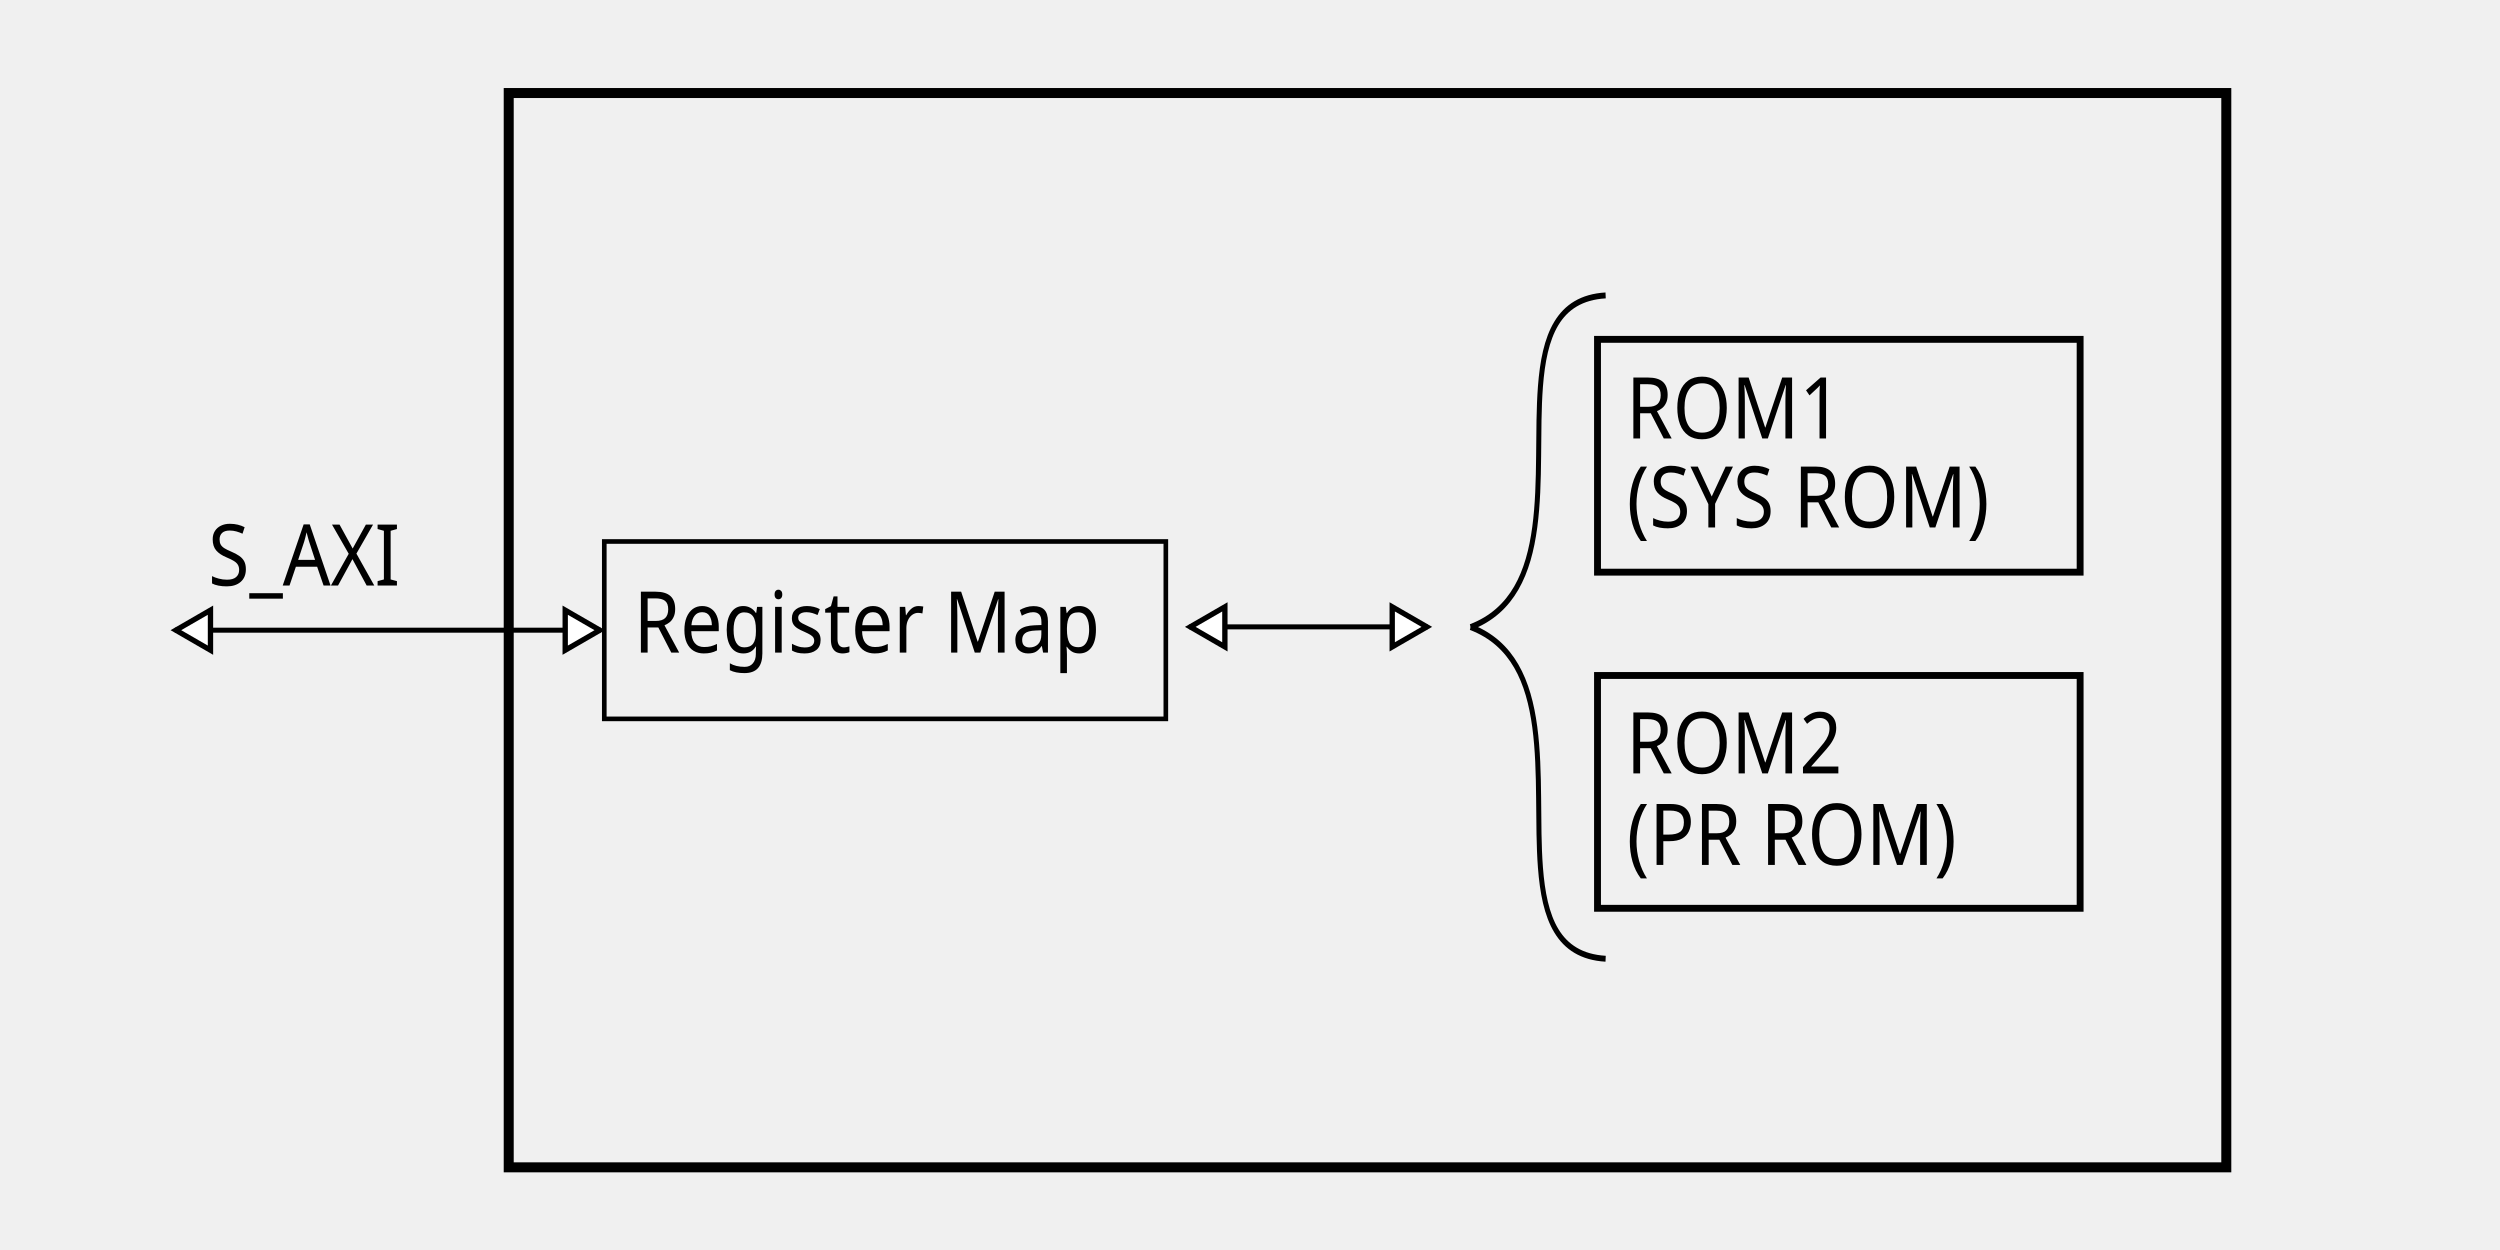
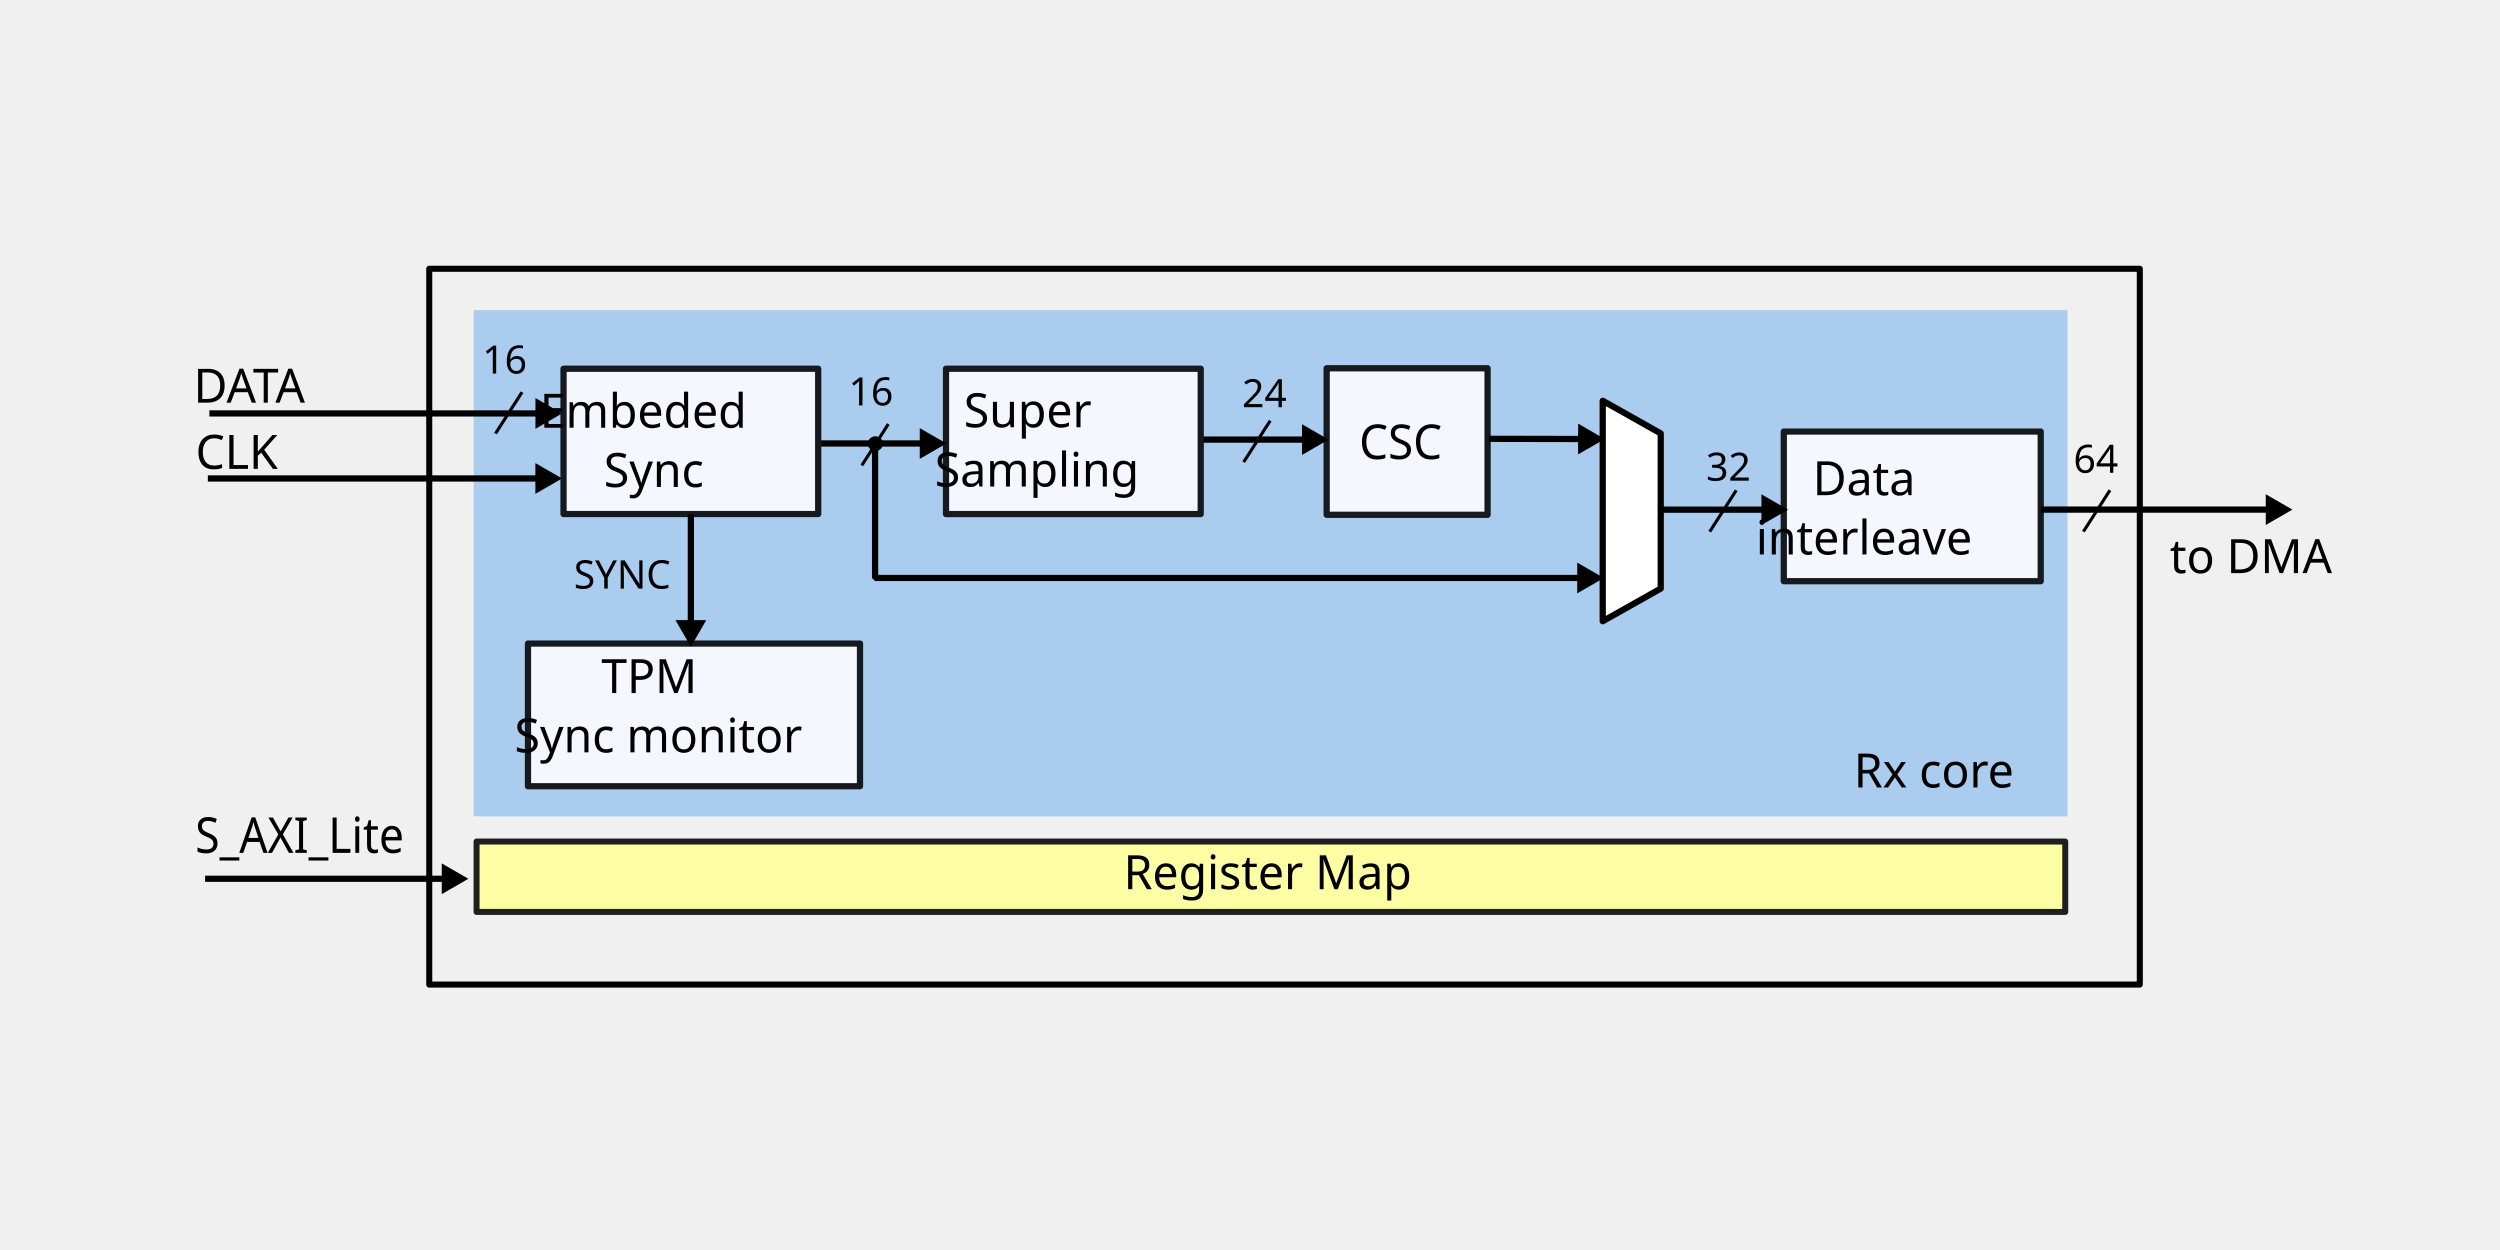
- <svg xmlns="http://www.w3.org/2000/svg" width="500" height="250" viewBox="0 0 500 250" version="1.1" id="svg8">
-   <defs id="defs2">
-     <marker style="overflow:visible" id="marker6013" refX="0" refY="0" orient="auto">
-       <path transform="matrix(0.8,0,0,0.8,-4.8,0)" style="fill:#ffffff;fill-rule:evenodd;stroke:#000000;stroke-width:1pt;stroke-opacity:1" d="M 5.77,0 -2.88,5 V -5 Z" id="path6011" />
-     </marker>
-     <marker style="overflow:visible" id="marker5553" refX="0" refY="0" orient="auto">
-       <path transform="matrix(-0.8,0,0,-0.8,4.8,0)" style="fill:#ffffff;fill-rule:evenodd;stroke:#000000;stroke-width:1pt;stroke-opacity:1" d="M 5.77,0 -2.88,5 V -5 Z" id="path5551" />
-     </marker>
-     <marker orient="auto" refY="0" refX="0" id="marker5483" style="overflow:visible">
-       <path id="path5481" d="M 5.77,0 -2.88,5 V -5 Z" style="fill:#ffffff;fill-rule:evenodd;stroke:#000000;stroke-width:1pt;stroke-opacity:1" transform="matrix(0.8,0,0,0.8,-4.8,0)" />
-     </marker>
-     <marker orient="auto" refY="0" refX="0" id="EmptyTriangleInL-3" style="overflow:visible">
-       <path id="path996-6" d="M 5.77,0 -2.88,5 V -5 Z" style="fill:#ffffff;fill-rule:evenodd;stroke:#000000;stroke-width:1pt;stroke-opacity:1" transform="matrix(-0.8,0,0,-0.8,4.8,0)" />
-     </marker>
-     <marker orient="auto" refY="0" refX="0" id="EmptyTriangleOutL-2" style="overflow:visible">
-       <path id="path1005-7" d="M 5.77,0 -2.88,5 V -5 Z" style="fill:#ffffff;fill-rule:evenodd;stroke:#000000;stroke-width:1pt;stroke-opacity:1" transform="matrix(0.8,0,0,0.8,-4.8,0)" />
-     </marker>
-     <marker style="overflow:visible" id="marker5102-4" refX="0" refY="0" orient="auto">
-       <path transform="matrix(0.8,0,0,0.8,-4.8,0)" style="fill:#ffffff;fill-rule:evenodd;stroke:#000000;stroke-width:1pt;stroke-opacity:1" d="M 5.77,0 -2.88,5 V -5 Z" id="path5100-4" />
-     </marker>
-     <marker style="overflow:visible" id="marker5553-1" refX="0" refY="0" orient="auto">
-       <path transform="matrix(-0.8,0,0,-0.8,4.8,0)" style="fill:#ffffff;fill-rule:evenodd;stroke:#000000;stroke-width:1pt;stroke-opacity:1" d="M 5.77,0 -2.88,5 V -5 Z" id="path5551-7" />
-     </marker>
-     <marker orient="auto" refY="0" refX="0" id="marker5483-8" style="overflow:visible">
-       <path id="path5481-9" d="M 5.77,0 -2.88,5 V -5 Z" style="fill:#ffffff;fill-rule:evenodd;stroke:#000000;stroke-width:1pt;stroke-opacity:1" transform="matrix(0.8,0,0,0.8,-4.8,0)" />
+ <svg xmlns="http://www.w3.org/2000/svg" xmlns:ns1="http://www.openswatchbook.org/uri/2009/osb" width="800" height="400" viewBox="0 0 800 400" id="svg2" version="1.1">
+   <defs id="defs4">
+     <marker orient="auto" refY="0" refX="0" id="marker5056" style="overflow:visible">
+       <path id="path5058" d="m 5.77,0 -8.65,5 0,-10 8.65,5 z" style="fill:#000000;fill-opacity:1;fill-rule:evenodd;stroke:#000000;stroke-width:1pt;stroke-opacity:1" transform="scale(0.4,0.4)" />
+     </marker>
+     <marker orient="auto" refY="0" refX="0" id="marker11055" style="overflow:visible">
+       <path id="path11057" d="m 5.77,0 -8.65,5 0,-10 8.65,5 z" style="fill:#000000;fill-opacity:1;fill-rule:evenodd;stroke:#000000;stroke-width:1pt;stroke-opacity:1" transform="scale(0.4,0.4)" />
+     </marker>
+     <marker style="overflow:visible" id="marker6925" refX="0" refY="0" orient="auto">
+       <path transform="scale(0.4,0.4)" style="fill:#000000;fill-opacity:1;fill-rule:evenodd;stroke:#000000;stroke-width:1pt;stroke-opacity:1" d="m 5.77,0 -8.65,5 0,-10 8.65,5 z" id="path6927" />
+     </marker>
+     <marker style="overflow:visible" id="marker6601" refX="0" refY="0" orient="auto">
+       <path transform="scale(0.4,0.4)" style="fill:#000000;fill-opacity:1;fill-rule:evenodd;stroke:#000000;stroke-width:1pt;stroke-opacity:1" d="m 5.77,0 -8.65,5 0,-10 8.65,5 z" id="path6603" />
+     </marker>
+     <marker orient="auto" refY="0" refX="0" id="marker6283" style="overflow:visible">
+       <path id="path6285" d="m 5.77,0 -8.65,5 0,-10 8.65,5 z" style="fill:#000000;fill-opacity:1;fill-rule:evenodd;stroke:#000000;stroke-width:1pt;stroke-opacity:1" transform="scale(0.4,0.4)" />
+     </marker>
+     <marker style="overflow:visible" id="marker5817" refX="0" refY="0" orient="auto">
+       <path transform="scale(0.4,0.4)" style="fill:#000000;fill-opacity:1;fill-rule:evenodd;stroke:#000000;stroke-width:1pt;stroke-opacity:1" d="m 5.77,0 -8.65,5 0,-10 8.65,5 z" id="path5819" />
+     </marker>
+     <marker orient="auto" refY="0" refX="0" id="marker11520" style="overflow:visible">
+       <path id="path11522" d="m 5.77,0 -8.65,5 0,-10 8.65,5 z" style="fill:#000000;fill-opacity:1;fill-rule:evenodd;stroke:#000000;stroke-width:1pt;stroke-opacity:1" transform="scale(0.4,0.4)" />
+     </marker>
+     <marker orient="auto" refY="0" refX="0" id="marker9429" style="overflow:visible">
+       <path id="path9431" d="m 5.77,0 -8.65,5 0,-10 8.65,5 z" style="fill:#000000;fill-opacity:1;fill-rule:evenodd;stroke:#000000;stroke-width:1pt;stroke-opacity:1" transform="scale(0.4,0.4)" />
+     </marker>
+     <marker style="overflow:visible" id="marker8525" refX="0" refY="0" orient="auto">
+       <path transform="scale(0.4,0.4)" style="fill:#000000;fill-opacity:1;fill-rule:evenodd;stroke:#000000;stroke-width:1pt;stroke-opacity:1" d="m 5.77,0 -8.65,5 0,-10 8.65,5 z" id="path8527" />
+     </marker>
+     <marker style="overflow:visible" id="marker14694" refX="0" refY="0" orient="auto">
+       <path transform="scale(0.4,0.4)" style="fill:#000000;fill-opacity:1;fill-rule:evenodd;stroke:#000000;stroke-width:1pt;stroke-opacity:1" d="m 5.77,0 -8.65,5 0,-10 8.65,5 z" id="path14696" />
+     </marker>
+     <marker style="overflow:visible" id="marker13210" refX="0" refY="0" orient="auto">
+       <path transform="scale(0.4,0.4)" style="fill:#000000;fill-opacity:1;fill-rule:evenodd;stroke:#000000;stroke-width:1pt;stroke-opacity:1" d="m 5.77,0 -8.65,5 0,-10 8.65,5 z" id="path13212" />
+     </marker>
+     <marker orient="auto" refY="0" refX="0" id="marker12618" style="overflow:visible">
+       <path id="path12620" d="m 5.77,0 -8.65,5 0,-10 8.65,5 z" style="fill:#000000;fill-opacity:1;fill-rule:evenodd;stroke:#000000;stroke-width:1pt;stroke-opacity:1" transform="scale(0.4,0.4)" />
+     </marker>
+     <marker orient="auto" refY="0" refX="0" id="marker12206" style="overflow:visible">
+       <path id="path12208" d="m 5.77,0 -8.65,5 0,-10 8.65,5 z" style="fill:#000000;fill-opacity:1;fill-rule:evenodd;stroke:#000000;stroke-width:1pt;stroke-opacity:1" transform="scale(0.4,0.4)" />
+     </marker>
+     <marker style="overflow:visible" id="marker11148" refX="0" refY="0" orient="auto">
+       <path transform="scale(0.4,0.4)" style="fill:#000000;fill-opacity:1;fill-rule:evenodd;stroke:#000000;stroke-width:1pt;stroke-opacity:1" d="m 5.77,0 -8.65,5 0,-10 8.65,5 z" id="path11150" />
+     </marker>
+     <marker orient="auto" refY="0" refX="0" id="marker9085" style="overflow:visible">
+       <path id="path9087" d="m 5.77,0 -8.65,5 0,-10 8.65,5 z" style="fill:#ffffff;fill-opacity:1;fill-rule:evenodd;stroke:#000000;stroke-width:1pt;stroke-opacity:1" transform="scale(0.4,0.4)" />
+     </marker>
+     <linearGradient id="linearGradient9055" ns1:paint="solid">
+       <stop style="stop-color:#ffffff;stop-opacity:1;" offset="0" id="stop9057" />
+     </linearGradient>
+     <marker orient="auto" refY="0" refX="0" id="marker8895" style="overflow:visible">
+       <path id="path8897" d="m 5.77,0 -8.65,5 0,-10 8.65,5 z" style="fill:#ffffff;fill-opacity:1;fill-rule:evenodd;stroke:#000000;stroke-width:1pt;stroke-opacity:1" transform="scale(0.4,0.4)" />
+     </marker>
+     <marker style="overflow:visible" id="marker10933-1" refX="0" refY="0" orient="auto">
+       <path transform="scale(-0.4,-0.4)" style="fill:#000000;fill-opacity:1;fill-rule:evenodd;stroke:#000000;stroke-width:1pt;stroke-opacity:1" d="m 5.77,0 -8.65,5 0,-10 8.65,5 z" id="path10935-1" />
+     </marker>
+     <marker orient="auto" refY="0" refX="0" id="TriangleInM-7-1" style="overflow:visible">
+       <path id="path4660-1-6" d="m 5.77,0 -8.65,5 0,-10 8.65,5 z" style="fill:#000000;fill-opacity:1;fill-rule:evenodd;stroke:#000000;stroke-width:1pt;stroke-opacity:1" transform="scale(-0.4,-0.4)" />
+     </marker>
+     <marker style="overflow:visible" id="marker10933" refX="0" refY="0" orient="auto">
+       <path transform="scale(-0.4,-0.4)" style="fill:#000000;fill-opacity:1;fill-rule:evenodd;stroke:#000000;stroke-width:1pt;stroke-opacity:1" d="m 5.77,0 -8.65,5 0,-10 8.65,5 z" id="path10935" />
+     </marker>
+     <marker orient="auto" refY="0" refX="0" id="marker6005" style="overflow:visible">
+       <path id="path6007" d="m 5.77,0 -8.65,5 0,-10 8.65,5 z" style="fill:#0000ff;fill-opacity:1;fill-rule:evenodd;stroke:#0000ff;stroke-width:1pt;stroke-opacity:1" transform="scale(-0.4,-0.4)" />
+     </marker>
+     <marker orient="auto" refY="0" refX="0" id="marker15643-48" style="overflow:visible">
+       <path id="path15645-1" d="m 5.77,0 -8.65,5 0,-10 8.65,5 z" style="fill:#000000;fill-opacity:1;fill-rule:evenodd;stroke:#000000;stroke-width:1pt;stroke-opacity:1" transform="scale(-0.4,-0.4)" />
+     </marker>
+     <marker orient="auto" refY="0" refX="0" id="marker7250" style="overflow:visible">
+       <path id="path7252" d="m 5.77,0 -8.65,5 0,-10 8.65,5 z" style="fill:#000000;fill-opacity:1;fill-rule:evenodd;stroke:#000000;stroke-width:1pt;stroke-opacity:1" transform="scale(-0.4,-0.4)" />
+     </marker>
+     <marker style="overflow:visible" id="marker24668" refX="0" refY="0" orient="auto">
+       <path transform="scale(-0.4,-0.4)" style="fill:#000000;fill-opacity:1;fill-rule:evenodd;stroke:#000000;stroke-width:1pt;stroke-opacity:1" d="m 5.77,0 -8.65,5 0,-10 8.65,5 z" id="path24670" />
+     </marker>
+     <marker orient="auto" refY="0" refX="0" id="marker7256" style="overflow:visible">
+       <path id="path7258" d="m 5.77,0 -8.65,5 0,-10 8.65,5 z" style="fill:#000000;fill-opacity:1;fill-rule:evenodd;stroke:#000000;stroke-width:1pt;stroke-opacity:1" transform="scale(-0.4,-0.4)" />
+     </marker>
+     <marker orient="auto" refY="0" refX="0" id="marker15643-48-9" style="overflow:visible">
+       <path id="path15645-1-5" d="m 5.77,0 -8.65,5 0,-10 8.65,5 z" style="fill:#000000;fill-opacity:1;fill-rule:evenodd;stroke:#000000;stroke-width:1pt;stroke-opacity:1" transform="scale(-0.4,-0.4)" />
+     </marker>
+     <marker style="overflow:visible" id="marker24284" refX="0" refY="0" orient="auto">
+       <path transform="scale(-0.4,-0.4)" style="fill:#000000;fill-opacity:1;fill-rule:evenodd;stroke:#000000;stroke-width:1pt;stroke-opacity:1" d="m 5.77,0 -8.65,5 0,-10 8.65,5 z" id="path24286" />
+     </marker>
+     <marker orient="auto" refY="0" refX="0" id="marker7268" style="overflow:visible">
+       <path id="path7270" d="m 5.77,0 -8.65,5 0,-10 8.65,5 z" style="fill:#000000;fill-opacity:1;fill-rule:evenodd;stroke:#000000;stroke-width:1pt;stroke-opacity:1" transform="scale(-0.4,-0.4)" />
+     </marker>
+     <marker orient="auto" refY="0" refX="0" id="marker7276" style="overflow:visible">
+       <path id="path7278" d="m 5.77,0 -8.65,5 0,-10 8.65,5 z" style="fill:#000000;fill-opacity:1;fill-rule:evenodd;stroke:#000000;stroke-width:1pt;stroke-opacity:1" transform="scale(-0.4,-0.4)" />
+     </marker>
+     <marker orient="auto" refY="0" refX="0" id="marker15643-42" style="overflow:visible">
+       <path id="path15645-20" d="m 5.77,0 -8.65,5 0,-10 8.65,5 z" style="fill:#000000;fill-opacity:1;fill-rule:evenodd;stroke:#000000;stroke-width:1pt;stroke-opacity:1" transform="scale(-0.4,-0.4)" />
+     </marker>
+     <marker style="overflow:visible" id="marker12344-7" refX="0" refY="0" orient="auto">
+       <path transform="scale(-0.4,-0.4)" style="fill:#000000;fill-opacity:1;fill-rule:evenodd;stroke:#000000;stroke-width:1pt;stroke-opacity:1" d="m 5.77,0 -8.65,5 0,-10 8.65,5 z" id="path12346-6" />
+     </marker>
+     <marker style="overflow:visible" id="marker10933-1-1" refX="0" refY="0" orient="auto">
+       <path transform="scale(-0.4,-0.4)" style="fill:#000000;fill-opacity:1;fill-rule:evenodd;stroke:#000000;stroke-width:1pt;stroke-opacity:1" d="m 5.77,0 -8.65,5 0,-10 8.65,5 z" id="path10935-1-0" />
+     </marker>
+     <marker orient="auto" refY="0" refX="0" id="marker4705-2" style="overflow:visible">
+       <path id="path4580-1" d="m 5.77,0 -8.65,5 0,-10 8.65,5 z" style="fill:#000000;fill-opacity:1;fill-rule:evenodd;stroke:#000000;stroke-width:1pt;stroke-opacity:1" transform="scale(0.4,0.4)" />
+     </marker>
+     <marker orient="auto" refY="0" refX="0" id="marker15643-48-7" style="overflow:visible">
+       <path id="path15645-1-3" d="m 5.77,0 -8.65,5 0,-10 8.65,5 z" style="fill:#000000;fill-opacity:1;fill-rule:evenodd;stroke:#000000;stroke-width:1pt;stroke-opacity:1" transform="scale(-0.4,-0.4)" />
+     </marker>
+     <marker orient="auto" refY="0" refX="0" id="marker9663" style="overflow:visible">
+       <path id="path9665" d="m 5.77,0 -8.65,5 0,-10 8.65,5 z" style="fill:#000000;fill-opacity:1;fill-rule:evenodd;stroke:#000000;stroke-width:1pt;stroke-opacity:1" transform="scale(-0.4,-0.4)" />
+     </marker>
+     <marker style="overflow:visible" id="marker24668-2" refX="0" refY="0" orient="auto">
+       <path transform="scale(-0.4,-0.4)" style="fill:#000000;fill-opacity:1;fill-rule:evenodd;stroke:#000000;stroke-width:1pt;stroke-opacity:1" d="m 5.77,0 -8.65,5 0,-10 8.65,5 z" id="path24670-4" />
+     </marker>
+     <marker orient="auto" refY="0" refX="0" id="marker9669" style="overflow:visible">
+       <path id="path9671" d="m 5.77,0 -8.65,5 0,-10 8.65,5 z" style="fill:#000000;fill-opacity:1;fill-rule:evenodd;stroke:#000000;stroke-width:1pt;stroke-opacity:1" transform="scale(-0.4,-0.4)" />
+     </marker>
+     <marker orient="auto" refY="0" refX="0" id="marker15643-48-9-2" style="overflow:visible">
+       <path id="path15645-1-5-0" d="m 5.77,0 -8.65,5 0,-10 8.65,5 z" style="fill:#000000;fill-opacity:1;fill-rule:evenodd;stroke:#000000;stroke-width:1pt;stroke-opacity:1" transform="scale(-0.4,-0.4)" />
+     </marker>
+     <marker style="overflow:visible" id="marker24284-0" refX="0" refY="0" orient="auto">
+       <path transform="scale(-0.4,-0.4)" style="fill:#000000;fill-opacity:1;fill-rule:evenodd;stroke:#000000;stroke-width:1pt;stroke-opacity:1" d="m 5.77,0 -8.65,5 0,-10 8.65,5 z" id="path24286-2" />
+     </marker>
+     <marker orient="auto" refY="0" refX="0" id="marker9681" style="overflow:visible">
+       <path id="path9683" d="m 5.77,0 -8.65,5 0,-10 8.65,5 z" style="fill:#000000;fill-opacity:1;fill-rule:evenodd;stroke:#000000;stroke-width:1pt;stroke-opacity:1" transform="scale(-0.4,-0.4)" />
+     </marker>
+     <marker orient="auto" refY="0" refX="0" id="marker9689" style="overflow:visible">
+       <path id="path9691" d="m 5.77,0 -8.65,5 0,-10 8.65,5 z" style="fill:#000000;fill-opacity:1;fill-rule:evenodd;stroke:#000000;stroke-width:1pt;stroke-opacity:1" transform="scale(-0.4,-0.4)" />
+     </marker>
+     <marker orient="auto" refY="0" refX="0" id="marker15643-42-6" style="overflow:visible">
+       <path id="path15645-20-64" d="m 5.77,0 -8.65,5 0,-10 8.65,5 z" style="fill:#000000;fill-opacity:1;fill-rule:evenodd;stroke:#000000;stroke-width:1pt;stroke-opacity:1" transform="scale(-0.4,-0.4)" />
+     </marker>
+     <marker orient="auto" refY="0" refX="0" id="marker15643-48-9-3" style="overflow:visible">
+       <path id="path15645-1-5-00" d="m 5.77,0 -8.65,5 0,-10 8.65,5 z" style="fill:#000000;fill-opacity:1;fill-rule:evenodd;stroke:#000000;stroke-width:1pt;stroke-opacity:1" transform="scale(-0.4,-0.4)" />
+     </marker>
+     <marker orient="auto" refY="0" refX="0" id="marker12206-7" style="overflow:visible">
+       <path id="path12208-1" d="m 5.77,0 -8.65,5 0,-10 8.65,5 z" style="fill:#000000;fill-opacity:1;fill-rule:evenodd;stroke:#000000;stroke-width:1pt;stroke-opacity:1" transform="scale(0.4,0.4)" />
+     </marker>
+     <marker orient="auto" refY="0" refX="0" id="marker9429-8" style="overflow:visible">
+       <path id="path9431-8" d="m 5.77,0 -8.65,5 0,-10 8.65,5 z" style="fill:#000000;fill-opacity:1;fill-rule:evenodd;stroke:#000000;stroke-width:1pt;stroke-opacity:1" transform="scale(0.4,0.4)" />
+     </marker>
+     <marker orient="auto" refY="0" refX="0" id="marker12206-0" style="overflow:visible">
+       <path id="path12208-0" d="m 5.77,0 -8.65,5 0,-10 8.65,5 z" style="fill:#000000;fill-opacity:1;fill-rule:evenodd;stroke:#000000;stroke-width:1pt;stroke-opacity:1" transform="scale(0.4,0.4)" />
+     </marker>
+     <marker orient="auto" refY="0" refX="0" id="marker10888-6" style="overflow:visible">
+       <path id="path10890-3" d="m 5.77,0 -8.65,5 0,-10 8.65,5 z" style="fill:#000000;fill-opacity:1;fill-rule:evenodd;stroke:#000000;stroke-width:1pt;stroke-opacity:1" transform="scale(0.4,0.4)" />
+     </marker>
+     <marker orient="auto" refY="0" refX="0" id="marker11392-2" style="overflow:visible">
+       <path id="path11394-7" d="m 5.77,0 -8.65,5 0,-10 8.65,5 z" style="fill:#000000;fill-opacity:1;fill-rule:evenodd;stroke:#000000;stroke-width:1pt;stroke-opacity:1" transform="scale(0.4,0.4)" />
+     </marker>
+     <marker orient="auto" refY="0" refX="0" id="marker11392-2-4" style="overflow:visible">
+       <path id="path11394-7-3" d="m 5.77,0 -8.65,5 0,-10 8.65,5 z" style="fill:#000000;fill-opacity:1;fill-rule:evenodd;stroke:#000000;stroke-width:1pt;stroke-opacity:1" transform="scale(0.4,0.4)" />
+     </marker>
+     <marker orient="auto" refY="0" refX="0" id="marker11392-2-4-4" style="overflow:visible">
+       <path id="path11394-7-3-9" d="m 5.77,0 -8.65,5 0,-10 8.65,5 z" style="fill:#000000;fill-opacity:1;fill-rule:evenodd;stroke:#000000;stroke-width:1pt;stroke-opacity:1" transform="scale(0.4,0.4)" />
+     </marker>
+     <marker orient="auto" refY="0" refX="0" id="marker11392-2-4-9" style="overflow:visible">
+       <path id="path11394-7-3-1" d="m 5.77,0 -8.65,5 0,-10 8.65,5 z" style="fill:#000000;fill-opacity:1;fill-rule:evenodd;stroke:#000000;stroke-width:1pt;stroke-opacity:1" transform="scale(0.4,0.4)" />
+     </marker>
+     <marker orient="auto" refY="0" refX="0" id="marker9429-1" style="overflow:visible">
+       <path id="path9431-4" d="m 5.77,0 -8.65,5 0,-10 8.65,5 z" style="fill:#000000;fill-opacity:1;fill-rule:evenodd;stroke:#000000;stroke-width:1pt;stroke-opacity:1" transform="scale(0.4,0.4)" />
+     </marker>
+     <marker orient="auto" refY="0" refX="0" id="marker11392-2-4-3" style="overflow:visible">
+       <path id="path11394-7-3-4" d="m 5.77,0 -8.65,5 0,-10 8.65,5 z" style="fill:#000000;fill-opacity:1;fill-rule:evenodd;stroke:#000000;stroke-width:1pt;stroke-opacity:1" transform="scale(0.4,0.4)" />
+     </marker>
+     <marker orient="auto" refY="0" refX="0" id="marker12206-4" style="overflow:visible">
+       <path id="path12208-02" d="m 5.77,0 -8.65,5 0,-10 8.65,5 z" style="fill:#000000;fill-opacity:1;fill-rule:evenodd;stroke:#000000;stroke-width:1pt;stroke-opacity:1" transform="scale(0.4,0.4)" />
+     </marker>
+     <marker orient="auto" refY="0" refX="0" id="marker11392-7" style="overflow:visible">
+       <path id="path11394-6" d="m 5.77,0 -8.65,5 0,-10 8.65,5 z" style="fill:#000000;fill-opacity:1;fill-rule:evenodd;stroke:#000000;stroke-width:1pt;stroke-opacity:1" transform="scale(0.4,0.4)" />
+     </marker>
+     <marker orient="auto" refY="0" refX="0" id="marker11392-2-4-9-2" style="overflow:visible">
+       <path id="path11394-7-3-1-6" d="m 5.77,0 -8.65,5 0,-10 8.65,5 z" style="fill:#000000;fill-opacity:1;fill-rule:evenodd;stroke:#000000;stroke-width:1pt;stroke-opacity:1" transform="scale(0.4,0.4)" />
+     </marker>
+     <marker orient="auto" refY="0" refX="0" id="marker11392-2-4-3-5" style="overflow:visible">
+       <path id="path11394-7-3-4-0" d="m 5.77,0 -8.65,5 0,-10 8.65,5 z" style="fill:#000000;fill-opacity:1;fill-rule:evenodd;stroke:#000000;stroke-width:1pt;stroke-opacity:1" transform="scale(0.4,0.4)" />
+     </marker>
+     <marker orient="auto" refY="0" refX="0" id="marker11392-2-2" style="overflow:visible">
+       <path id="path11394-7-6" d="m 5.77,0 -8.65,5 0,-10 8.65,5 z" style="fill:#000000;fill-opacity:1;fill-rule:evenodd;stroke:#000000;stroke-width:1pt;stroke-opacity:1" transform="scale(0.4,0.4)" />
    </marker>
  </defs>
-   <g id="layer1" transform="translate(-69.10635,58.12853)">
-     <rect style="fill:none;fill-opacity:1;stroke:#000000;stroke-width:2;stroke-miterlimit:4;stroke-dasharray:none;stroke-opacity:1" id="rect817" width="343.516" height="214.862" x="170.85" y="-39.523" />
-     <text xml:space="preserve" style="font-style:normal;font-weight:normal;font-size:19.844px;line-height:1.25;font-family:sans-serif;letter-spacing:0px;word-spacing:0px;fill:#000000;fill-opacity:1;stroke:none;stroke-width:1.488" x="208.87" y="67.872" id="text821" transform="scale(0.9375812,1.066574)">
-       <tspan id="tspan819" x="208.87" y="67.872" style="font-size:16px;stroke-width:1.488">Register Map</tspan>
-       <tspan x="208.87" y="92.677" style="stroke-width:1.488" id="tspan823" />
-     </text>
-     <rect style="fill:none;fill-opacity:1;stroke:#000000;stroke-width:0.926;stroke-miterlimit:4;stroke-dasharray:none;stroke-opacity:1" id="rect837" width="112.31" height="35.477" x="189.963" y="50.169" />
-     <rect style="fill:none;fill-opacity:1;stroke:#000000;stroke-width:1.375;stroke-miterlimit:4;stroke-dasharray:none;stroke-opacity:1" id="rect841" width="96.523" height="46.562" x="388.609" y="9.742" />
-     <path style="fill:none;stroke:#000000;stroke-width:1;stroke-linecap:butt;stroke-linejoin:miter;stroke-miterlimit:4;stroke-dasharray:none;stroke-opacity:1;marker-start:url(#marker5553);marker-end:url(#marker5483)" d="m 104.098,67.908 h 85.154" id="path5042" />
-     <text xml:space="preserve" style="font-style:normal;font-weight:normal;font-size:5.613px;line-height:1.25;font-family:sans-serif;letter-spacing:0px;word-spacing:0px;fill:#000000;fill-opacity:1;stroke:none;stroke-width:0.421" x="132.514" y="93.104" id="text8159" transform="scale(0.9375812,1.066574)">
-       <tspan id="tspan8157" x="132.514" y="98.225" style="stroke-width:0.421" />
-     </text>
-     <text xml:space="preserve" style="font-style:normal;font-weight:normal;font-size:19.844px;line-height:1.25;font-family:sans-serif;letter-spacing:0px;word-spacing:0px;fill:#000000;fill-opacity:1;stroke:none;stroke-width:1.488" x="118.125" y="55.293" id="text8163" transform="scale(0.9375812,1.066574)">
-       <tspan id="tspan8161" x="118.125" y="55.293" style="font-size:16px;stroke-width:1.488">S_AXI</tspan>
-     </text>
-     <text xml:space="preserve" style="font-style:normal;font-weight:normal;font-size:19.844px;line-height:1.25;font-family:sans-serif;letter-spacing:0px;word-spacing:0px;fill:#000000;fill-opacity:1;stroke:none;stroke-width:1.488" x="420.581" y="27.722" id="text821-3" transform="scale(0.9375812,1.066574)">
-       <tspan id="tspan819-4" x="420.581" y="27.722" style="font-size:16px;stroke-width:1.488">ROM1</tspan>
-       <tspan x="420.581" y="52.527" style="stroke-width:1.488" id="tspan823-5" />
-     </text>
-     <text xml:space="preserve" style="font-style:normal;font-weight:normal;font-size:19.844px;line-height:1.25;font-family:sans-serif;letter-spacing:0px;word-spacing:0px;fill:#000000;fill-opacity:1;stroke:none;stroke-width:1.488" x="420.581" y="90.526" id="text821-3-7" transform="scale(0.9375812,1.066574)">
-       <tspan id="tspan819-4-9" x="420.581" y="90.526" style="font-size:16px;stroke-width:1.488">ROM2</tspan>
-       <tspan x="420.581" y="115.332" style="stroke-width:1.488" id="tspan823-5-8" />
-     </text>
-     <g id="g11064" transform="matrix(1,0,0,1.181877,96.5,-61.82724)">
-       <path id="path11045" d="m 293.731,53.121 c -9.645,0.486 -12.274,6.973 -13.038,15.429 -1.324,14.655 2.958,35.221 -13.962,40.696" style="fill:none;stroke:#000000;stroke-width:1px;stroke-linecap:butt;stroke-linejoin:miter;stroke-opacity:1" />
-       <path id="path11045-6" d="m 293.731,165.371 c -9.645,-0.486 -12.274,-6.973 -13.038,-15.429 -1.324,-14.655 2.958,-35.221 -13.962,-40.696" style="fill:none;stroke:#000000;stroke-width:1px;stroke-linecap:butt;stroke-linejoin:miter;stroke-opacity:1" />
-     </g>
-     <path style="fill:none;stroke:#000000;stroke-width:1;stroke-linecap:butt;stroke-linejoin:miter;stroke-miterlimit:4;stroke-dasharray:none;stroke-opacity:1;marker-start:url(#marker5553-1);marker-end:url(#marker5483-8)" d="m 306.977,67.244 h 47.677" id="path5042-9" />
-     <text xml:space="preserve" style="font-style:normal;font-weight:normal;font-size:19.844px;line-height:1.25;font-family:sans-serif;letter-spacing:0px;word-spacing:0px;fill:#000000;fill-opacity:1;stroke:none;stroke-width:1.488" x="420.729" y="44.414" id="text821-3-3" transform="scale(0.9375812,1.066574)">
-       <tspan id="tspan819-4-1" x="420.729" y="44.414" style="font-size:16px;stroke-width:1.488">(SYS ROM)</tspan>
-       <tspan x="420.729" y="69.22" style="stroke-width:1.488" id="tspan823-5-6" />
-     </text>
-     <text xml:space="preserve" style="font-style:normal;font-weight:normal;font-size:19.844px;line-height:1.25;font-family:sans-serif;letter-spacing:0px;word-spacing:0px;fill:#000000;fill-opacity:1;stroke:none;stroke-width:1.488" x="420.729" y="107.687" id="text821-3-3-5" transform="scale(0.9375812,1.066574)">
-       <tspan id="tspan819-4-1-5" x="420.729" y="107.687" style="font-size:16px;stroke-width:1.488">(PR ROM)</tspan>
-       <tspan x="420.729" y="132.492" style="stroke-width:1.488" id="tspan823-5-6-9" />
-     </text>
-     <rect style="fill:none;fill-opacity:1;stroke:#000000;stroke-width:1.375;stroke-miterlimit:4;stroke-dasharray:none;stroke-opacity:1" id="rect841-6" width="96.523" height="46.562" x="388.609" y="76.968" />
+   <g id="layer1" transform="translate(0,-652.362)">
+     <rect style="color:#000000;fill:#aaccee;fill-opacity:1;fill-rule:nonzero;stroke:none;stroke-width:1;marker:none;visibility:visible;display:inline;overflow:visible;enable-background:accumulate" id="rect3004" width="510" height="162" x="151.577" y="751.607" />
+     <rect style="fill:#000000;fill-opacity:0;fill-rule:nonzero;stroke:#000000;stroke-width:1.935;stroke-linecap:square;stroke-linejoin:round;stroke-miterlimit:0;stroke-opacity:1;stroke-dasharray:none;stroke-dashoffset:0;display:inline;enable-background:new" id="rect4477" width="547.378" height="229.067" x="137.359" y="738.364" />
+     <rect y="770.201" x="424.533" height="46.896" width="51.491" id="rect4867" style="opacity:0.87;fill:#fffeff;fill-opacity:1;fill-rule:nonzero;stroke:#000000;stroke-width:2;stroke-linecap:round;stroke-linejoin:round;stroke-miterlimit:4;stroke-opacity:1;stroke-dasharray:none;stroke-dashoffset:0;display:inline;enable-background:new" />
+     <text id="text4869" y="779.467" x="445.965" style="font-size:7.851px;font-style:normal;font-weight:normal;line-height:125%;letter-spacing:0px;word-spacing:0px;fill:#000000;fill-opacity:1;stroke:none;display:inline;enable-background:new;font-family:sans-serif" xml:space="preserve" transform="scale(0.9752591,1.025369)">
+       <tspan y="779.467" x="445.965" style="font-size:15px;font-style:normal;font-variant:normal;font-weight:normal;font-stretch:normal;font-family:sans-serif;-inkscape-font-specification:sans-serif" id="tspan8763">CSC</tspan>
+     </text>
+     <text xml:space="preserve" style="font-size:42.029px;font-style:normal;font-weight:normal;line-height:125%;letter-spacing:0px;word-spacing:0px;fill:#000000;fill-opacity:1;stroke:none;font-family:sans-serif" x="698.604" y="826.053" id="text8759" transform="scale(0.9883858,1.011751)">
+       <tspan id="tspan8761" x="698.604" y="826.053" style="font-size:15px"> to DMA</tspan>
+     </text>
+     <text xml:space="preserve" style="font-size:13.134px;font-style:normal;font-weight:normal;line-height:125%;letter-spacing:0px;word-spacing:0px;fill:#000000;fill-opacity:1;stroke:none;font-family:sans-serif" x="439.94" y="799.101" id="text8765" transform="scale(0.9883858,1.011751)">
+       <tspan id="tspan8767" x="439.94" y="799.101" />
+     </text>
+     <path style="fill:none;stroke:#000000;stroke-width:2;stroke-linecap:butt;stroke-linejoin:miter;stroke-miterlimit:0;stroke-opacity:1;stroke-dasharray:none;marker-end:url(#marker11148)" d="m 280.025,793.818 0,43.494 227.521,0" id="path9555" />
+     <g id="g4413" transform="translate(27.57717,243.2447)">
+       <rect style="opacity:0.87;fill:#fffeff;fill-opacity:1;fill-rule:nonzero;stroke:#000000;stroke-width:2;stroke-linecap:round;stroke-linejoin:round;stroke-miterlimit:4;stroke-opacity:1;stroke-dasharray:none;stroke-dashoffset:0;display:inline;enable-background:new" id="rect4867-1-5-3" width="81.493" height="46.493" x="152.753" y="527.115" />
+       <text transform="scale(0.9883858,1.011751)" id="text8784-9-9" y="539.649" x="195.728" style="font-size:13.134px;font-style:normal;font-weight:normal;line-height:125%;letter-spacing:0px;word-spacing:0px;fill:#000000;fill-opacity:1;stroke:none;font-family:sans-serif" xml:space="preserve">
+         <tspan style="font-size:15px;text-align:center;text-anchor:middle" id="tspan9599-8" y="539.649" x="195.728">Embeded</tspan>
+         <tspan id="tspan9641" style="font-size:15px;text-align:center;text-anchor:middle" y="558.399" x="195.728">Sync</tspan>
+       </text>
+     </g>
+     <rect y="921.646" x="152.498" height="22.539" width="508.377" id="rect4867-1-6" style="opacity:0.87;fill:#ffff99;fill-opacity:1;fill-rule:nonzero;stroke:#000000;stroke-width:1.918;stroke-linecap:round;stroke-linejoin:round;stroke-miterlimit:4;stroke-opacity:1;stroke-dasharray:none;stroke-dashoffset:0;display:inline;enable-background:new" />
+     <text xml:space="preserve" style="font-size:13.134px;font-style:normal;font-weight:normal;line-height:125%;letter-spacing:0px;word-spacing:0px;fill:#000000;fill-opacity:1;stroke:none;font-family:sans-serif" x="418.97" y="926.021" id="text8784-5" transform="scale(0.9883858,1.011751)">
+       <tspan x="418.97" y="926.021" id="tspan10800" style="font-size:15px;text-align:center;text-anchor:middle">Register Map</tspan>
+     </text>
+     <text xml:space="preserve" style="font-size:13.134px;font-style:normal;font-weight:normal;line-height:125%;letter-spacing:0px;word-spacing:0px;fill:#000000;fill-opacity:1;stroke:none;font-family:sans-serif" x="185.796" y="830.944" id="text8784-5-1" transform="scale(0.9883858,1.011751)">
+       <tspan x="185.796" y="830.944" id="tspan10837" style="font-size:12.5px">SYNC</tspan>
+     </text>
+     <text xml:space="preserve" style="font-size:13.134px;font-style:normal;font-weight:normal;line-height:125%;letter-spacing:0px;word-spacing:0px;fill:#000000;fill-opacity:1;stroke:none;font-family:sans-serif" x="63.316" y="793.074" id="text8784-5-13" transform="scale(0.9883858,1.011751)">
+       <tspan x="63.316" y="793.074" id="tspan10877" style="font-size:15px">CLK</tspan>
+     </text>
+     <text xml:space="preserve" style="font-size:12.5px;font-style:normal;font-weight:normal;line-height:125%;letter-spacing:0px;word-spacing:0px;fill:#000000;fill-opacity:1;stroke:none;font-family:sans-serif" x="212.336" y="1075.992" id="text10879">
+       <tspan id="tspan10881" x="212.336" y="1075.992" />
+     </text>
+     <text xml:space="preserve" style="font-size:13.134px;font-style:normal;font-weight:normal;line-height:125%;letter-spacing:0px;word-spacing:0px;fill:#000000;fill-opacity:1;stroke:none;font-family:sans-serif" x="62.686" y="772.15" id="text8784-4-4" transform="scale(0.9883858,1.011751)">
+       <tspan x="62.686" y="772.15" id="tspan10908-0" style="font-size:15px">DATA</tspan>
+     </text>
+     <text xml:space="preserve" style="font-size:50.311px;font-style:normal;font-weight:normal;line-height:125%;letter-spacing:0px;word-spacing:0px;fill:#000000;fill-opacity:1;stroke:none;font-family:sans-serif" x="66.053" y="875.2" id="text8759-9" transform="scale(0.9458758,1.057221)">
+       <tspan id="tspan8761-0" x="66.053" y="875.2" style="font-size:15px;fill:#000000">S_AXI_Lite</tspan>
+     </text>
+     <text xml:space="preserve" style="font-size:42.029px;font-style:normal;font-weight:normal;line-height:125%;letter-spacing:0px;word-spacing:0px;fill:#000000;fill-opacity:1;stroke:none;font-family:sans-serif" x="353.93" y="714.808" id="text5703" transform="scale(0.9883858,1.011751)">
+       <tspan id="tspan5705" x="353.93" y="714.808" style="font-size:23.641px" />
+     </text>
+     <text xml:space="preserve" style="font-size:40px;font-style:normal;font-weight:normal;line-height:125%;letter-spacing:0px;word-spacing:0px;fill:#000000;fill-opacity:1;stroke:none;font-family:sans-serif" x="734.208" y="1008.896" id="text11704">
+       <tspan id="tspan11706" x="734.208" y="1008.896" />
+     </text>
+     <g id="g4501" transform="translate(25.27714,243.2447)">
+       <rect style="opacity:0.87;fill:#fffeff;fill-opacity:1;fill-rule:nonzero;stroke:#000000;stroke-width:2;stroke-linecap:round;stroke-linejoin:round;stroke-miterlimit:4;stroke-opacity:1;stroke-dasharray:none;stroke-dashoffset:0;display:inline;enable-background:new" id="rect4867-1-5" width="81.511" height="46.511" x="277.443" y="527.107" />
+       <text transform="scale(0.9883858,1.011751)" id="text8784-9" y="539.493" x="322.093" style="font-size:13.134px;font-style:normal;font-weight:normal;line-height:125%;letter-spacing:0px;word-spacing:0px;fill:#000000;fill-opacity:1;stroke:none;font-family:sans-serif" xml:space="preserve">
+         <tspan id="tspan6113" style="font-size:15px;text-align:center;text-anchor:middle" y="539.493" x="324.481">Super </tspan>
+         <tspan id="tspan3619" style="font-size:15px;text-align:center;text-anchor:middle" y="558.243" x="322.093">Sampling</tspan>
+       </text>
+     </g>
+     <g id="g16311" transform="translate(27.57717,243.2447)">
+       <rect style="opacity:0.87;fill:#fffeff;fill-opacity:1;fill-rule:nonzero;stroke:#000000;stroke-width:2;stroke-linecap:round;stroke-linejoin:round;stroke-miterlimit:4;stroke-opacity:1;stroke-dasharray:none;stroke-dashoffset:0;display:inline;enable-background:new" id="rect4867-1-5-3-4" width="106.247" height="45.653" x="141.376" y="615.059" />
+       <text transform="scale(0.9883858,1.011751)" id="text8784-9-9-9" y="623.575" x="197.218" style="font-size:13.134px;font-style:normal;font-weight:normal;text-align:center;line-height:125%;letter-spacing:0px;word-spacing:0px;text-anchor:middle;fill:#000000;fill-opacity:1;stroke:none;font-family:sans-serif" xml:space="preserve">
+         <tspan id="tspan4959" style="font-size:15px;text-align:center;text-anchor:middle" y="623.575" x="199.606">TPM </tspan>
+         <tspan style="font-size:15px;text-align:center;text-anchor:middle" y="642.325" x="197.218" id="tspan3012">Sync monitor</tspan>
+       </text>
+     </g>
+     <path style="fill:none;stroke:#000000;stroke-width:2;stroke-linecap:butt;stroke-linejoin:miter;stroke-miterlimit:0;stroke-opacity:1;stroke-dasharray:none;marker-end:url(#marker11392-2)" d="m 262.753,794.278 34.406,0" id="path9553-1" />
+     <path style="fill:none;stroke:#000000;stroke-width:2;stroke-linecap:butt;stroke-linejoin:miter;stroke-miterlimit:0;stroke-opacity:1;stroke-dasharray:none;marker-end:url(#marker11392-2-4)" d="m 67.005,784.659 107.178,0" id="path9553-1-0" />
+     <path style="fill:none;stroke:#000000;stroke-width:2;stroke-linecap:butt;stroke-linejoin:miter;stroke-miterlimit:0;stroke-opacity:1;stroke-dasharray:none;marker-end:url(#marker11392-2-4-4)" d="m 221.077,816.907 0,36.733" id="path9553-1-0-3" />
+     <g id="g5155" transform="translate(1.319726,224.86)">
+       <rect style="opacity:0.87;fill:#fffeff;fill-opacity:1;fill-rule:nonzero;stroke:#000000;stroke-width:2;stroke-linecap:round;stroke-linejoin:round;stroke-miterlimit:4;stroke-opacity:1;stroke-dasharray:none;stroke-dashoffset:0;display:inline;enable-background:new" id="rect4867-1-6-7" width="82.219" height="47.881" x="569.491" y="565.604" />
+       <text transform="scale(0.9883858,1.011751)" id="text8784-5-8" y="579.164" x="617.535" style="font-size:13.134px;font-style:normal;font-weight:normal;line-height:125%;letter-spacing:0px;word-spacing:0px;fill:#000000;fill-opacity:1;stroke:none;font-family:sans-serif" xml:space="preserve">
+         <tspan style="font-size:15px;text-align:center;text-anchor:middle" id="tspan10800-6" y="579.164" x="617.535">Data</tspan>
+         <tspan style="font-size:15px;text-align:center;text-anchor:middle" id="tspan5290" y="597.914" x="617.535">interleave</tspan>
+         <tspan style="font-size:15px;text-align:center;text-anchor:middle" id="tspan5292" y="616.664" x="617.535" />
+       </text>
+     </g>
+     <text xml:space="preserve" style="font-size:37.698px;font-style:normal;font-weight:normal;line-height:125%;letter-spacing:0px;word-spacing:0px;fill:#000000;fill-opacity:1;stroke:none;font-family:sans-serif" x="554.53" y="835.5" id="text6551-8-7-5" transform="scale(1.014182,0.9860159)">
+       <tspan id="tspan6553-3-4-2" x="554.53" y="835.5" style="font-size:9.425px" />
+     </text>
+     <path style="fill:none;stroke:#000000;stroke-width:2;stroke-linecap:butt;stroke-linejoin:miter;stroke-miterlimit:0;stroke-opacity:1;stroke-dasharray:none;marker-end:url(#marker11392-2-4-3)" d="m 66.505,805.472 107.654,0" id="path9553-1-0-5" />
+     <path style="fill:none;stroke:#000000;stroke-width:1px;stroke-linecap:butt;stroke-linejoin:miter;stroke-opacity:1" d="m 167.047,777.857 -8.5,13.25" id="path3530" />
+     <text xml:space="preserve" style="font-size:15px;font-style:normal;font-weight:normal;line-height:125%;letter-spacing:0px;word-spacing:0px;fill:#000000;fill-opacity:1;stroke:none;font-family:sans-serif" x="154.335" y="771.884" id="text3532">
+       <tspan id="tspan3534" x="154.335" y="771.884" style="font-size:12.5px">16</tspan>
+     </text>
+     <path style="fill:none;stroke:#000000;stroke-width:1px;stroke-linecap:butt;stroke-linejoin:miter;stroke-opacity:1" d="m 284.264,788.053 -8.5,13.25" id="path3530-8" />
+     <text xml:space="preserve" style="font-size:15px;font-style:normal;font-weight:normal;line-height:125%;letter-spacing:0px;word-spacing:0px;fill:#000000;fill-opacity:1;stroke:none;font-family:sans-serif" x="271.552" y="782.08" id="text3532-6">
+       <tspan id="tspan3534-7" x="271.552" y="782.08" style="font-size:12.5px">16</tspan>
+     </text>
+     <text xml:space="preserve" style="font-size:15px;font-style:normal;font-weight:normal;line-height:125%;letter-spacing:0px;word-spacing:0px;fill:#000000;fill-opacity:1;stroke:none;font-family:sans-serif" x="397.452" y="782.666" id="text3532-5">
+       <tspan id="tspan3534-5" x="397.452" y="782.666" style="font-size:12.5px">24</tspan>
+     </text>
+     <path id="path3571" d="m 512.874,780.609 18.555,10.447 0,49.648 -18.555,10.447 z" style="fill:#ffffff;fill-opacity:1;fill-rule:nonzero;stroke:#000000;stroke-width:2;stroke-linecap:round;stroke-linejoin:round;stroke-miterlimit:4;stroke-opacity:1;stroke-dasharray:none;stroke-dashoffset:0;display:inline;enable-background:new" />
+     <path style="fill:none;stroke:#000000;stroke-width:2;stroke-linecap:butt;stroke-linejoin:miter;stroke-miterlimit:0;stroke-opacity:1;stroke-dasharray:none;marker-end:url(#marker11392-7)" d="m 476.397,792.784 31.441,0.063" id="path9553-7" />
+     <path style="fill:none;stroke:#000000;stroke-width:2;stroke-linecap:butt;stroke-linejoin:miter;stroke-miterlimit:0;stroke-opacity:1;stroke-dasharray:none;marker-end:url(#marker11392-2-4-9)" d="m 531.781,815.461 34.718,0" id="path9553-1-0-4" />
+     <path style="fill:none;stroke:#000000;stroke-width:1px;stroke-linecap:butt;stroke-linejoin:miter;stroke-opacity:1" d="m 555.6,809.256 -8.5,13.25" id="path3530-1-4" />
+     <text xml:space="preserve" style="font-size:15px;font-style:normal;font-weight:normal;line-height:125%;letter-spacing:0px;word-spacing:0px;fill:#000000;fill-opacity:1;stroke:none;font-family:sans-serif" x="545.958" y="806.177" id="text3532-5-2">
+       <tspan id="tspan3534-5-6" x="545.958" y="806.177" style="font-size:12.5px">32</tspan>
+     </text>
+     <path style="fill:none;stroke:#000000;stroke-width:2;stroke-linecap:butt;stroke-linejoin:miter;stroke-miterlimit:0;stroke-opacity:1;stroke-dasharray:none;marker-end:url(#marker11392-2-4-9-2)" d="m 653.064,815.437 74.819,0" id="path9553-1-0-4-8" />
+     <path style="fill:none;stroke:#000000;stroke-width:1px;stroke-linecap:butt;stroke-linejoin:miter;stroke-opacity:1" d="m 675.183,809.232 -8.5,13.25" id="path3530-1-4-6" />
+     <text xml:space="preserve" style="font-size:15px;font-style:normal;font-weight:normal;line-height:125%;letter-spacing:0px;word-spacing:0px;fill:#000000;fill-opacity:1;stroke:none;font-family:sans-serif" x="663.521" y="803.651" id="text3532-5-2-5">
+       <tspan id="tspan3534-5-6-1" x="663.521" y="803.651" style="font-size:12.5px">64</tspan>
+     </text>
+     <path style="fill:none;stroke:#000000;stroke-width:2;stroke-linecap:butt;stroke-linejoin:miter;stroke-miterlimit:0;stroke-opacity:1;stroke-dasharray:none;marker-end:url(#marker11392-2-4-3-5)" d="m 65.634,933.568 78.562,0" id="path9553-1-0-5-0" />
+     <path style="fill:none;stroke:#000000;stroke-width:1px;stroke-linecap:butt;stroke-linejoin:miter;stroke-opacity:1" d="m 406.465,786.982 -8.5,13.25" id="path3530-1" />
+     <path style="fill:none;stroke:#000000;stroke-width:2;stroke-linecap:butt;stroke-linejoin:miter;stroke-miterlimit:0;stroke-opacity:1;stroke-dasharray:none;marker-end:url(#marker11392-2-2)" d="m 385.07,793.032 34.406,0" id="path9553-1-4" />
+     <ellipse style="fill:#000000;fill-opacity:1;stroke:#000000;stroke-width:3.025;stroke-miterlimit:4;stroke-opacity:1;stroke-dasharray:none" id="path6111-6-5-9" cx="252.544" cy="-551.084" rx="0.951" ry="0.862" transform="matrix(1,0,0,-1,27.57717,243.2447)" d="m 253.495,-551.084 c 0,0.476 -0.426,0.862 -0.951,0.862 -0.525,0 -0.951,-0.386 -0.951,-0.862 0,-0.476 0.426,-0.862 0.951,-0.862 0.525,0 0.951,0.386 0.951,0.862 z" />
+     <text transform="scale(0.9883858,1.011751)" id="text3014" y="893.846" x="596.3" style="font-size:42.029px;font-style:normal;font-weight:normal;line-height:125%;letter-spacing:0px;word-spacing:0px;fill:#000000;fill-opacity:1;stroke:none;font-family:sans-serif" xml:space="preserve">
+       <tspan style="font-size:15px" y="893.846" x="596.3" id="tspan3016"> Rx core</tspan>
+     </text>
  </g>
</svg>
